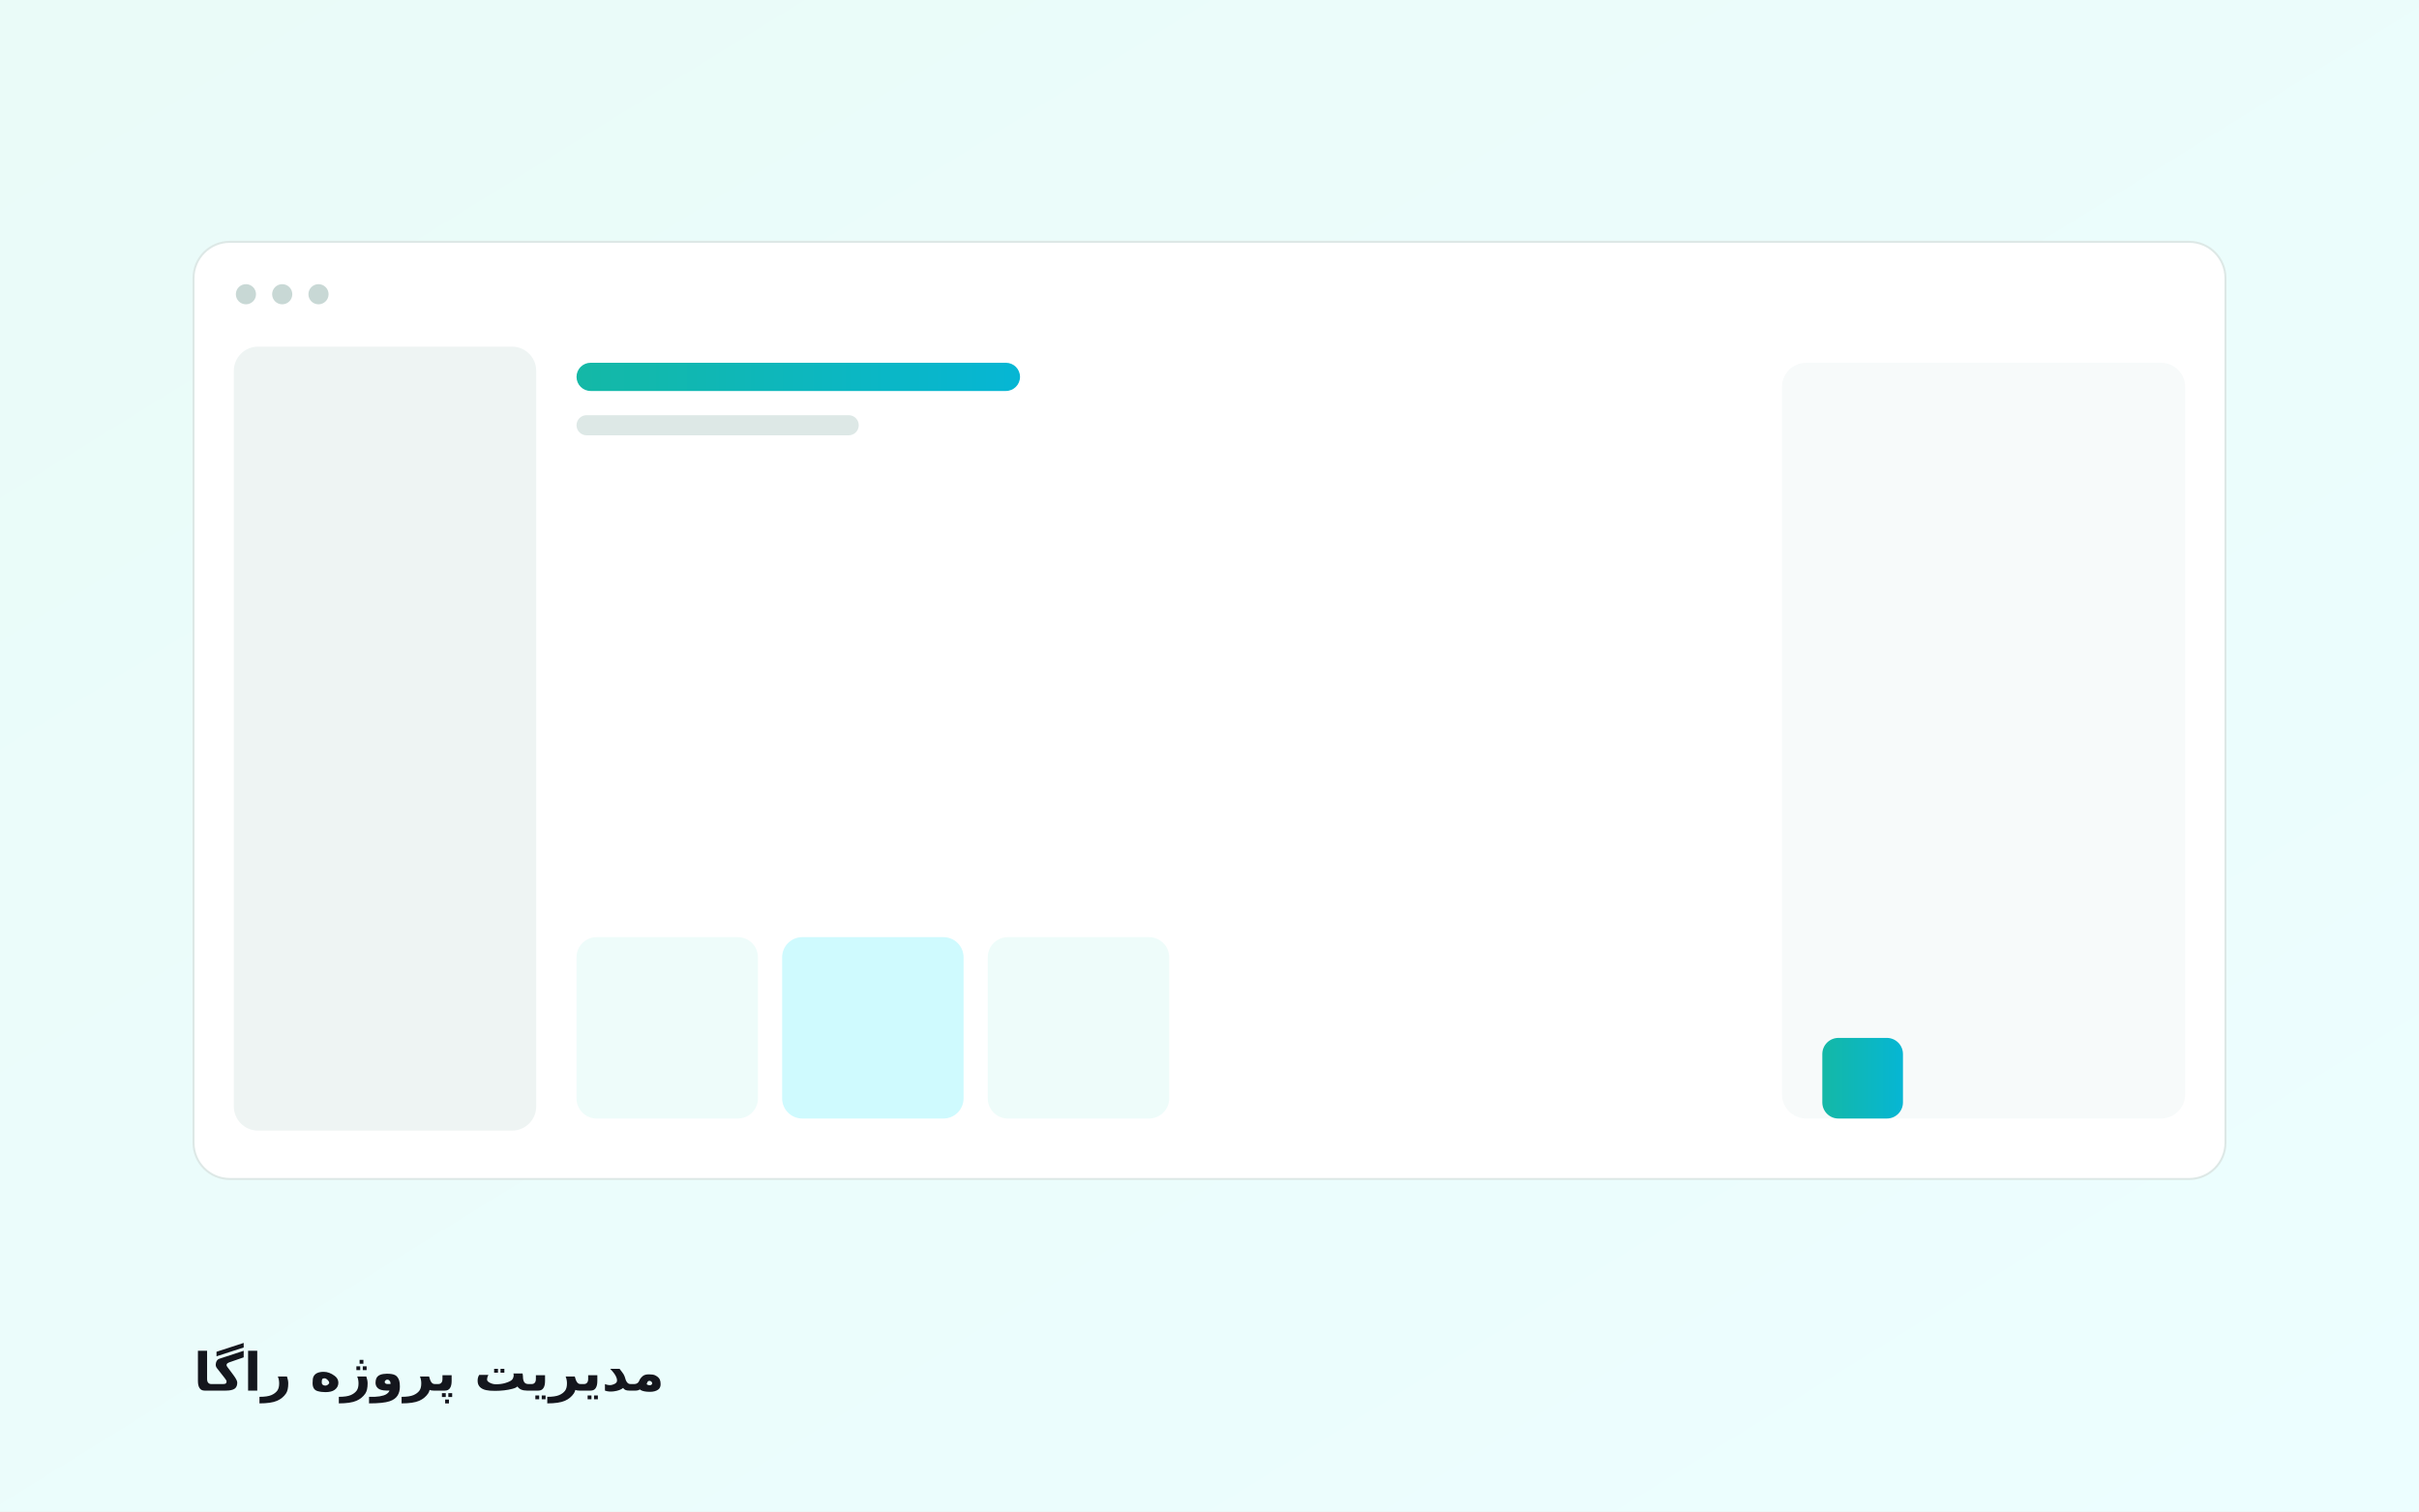
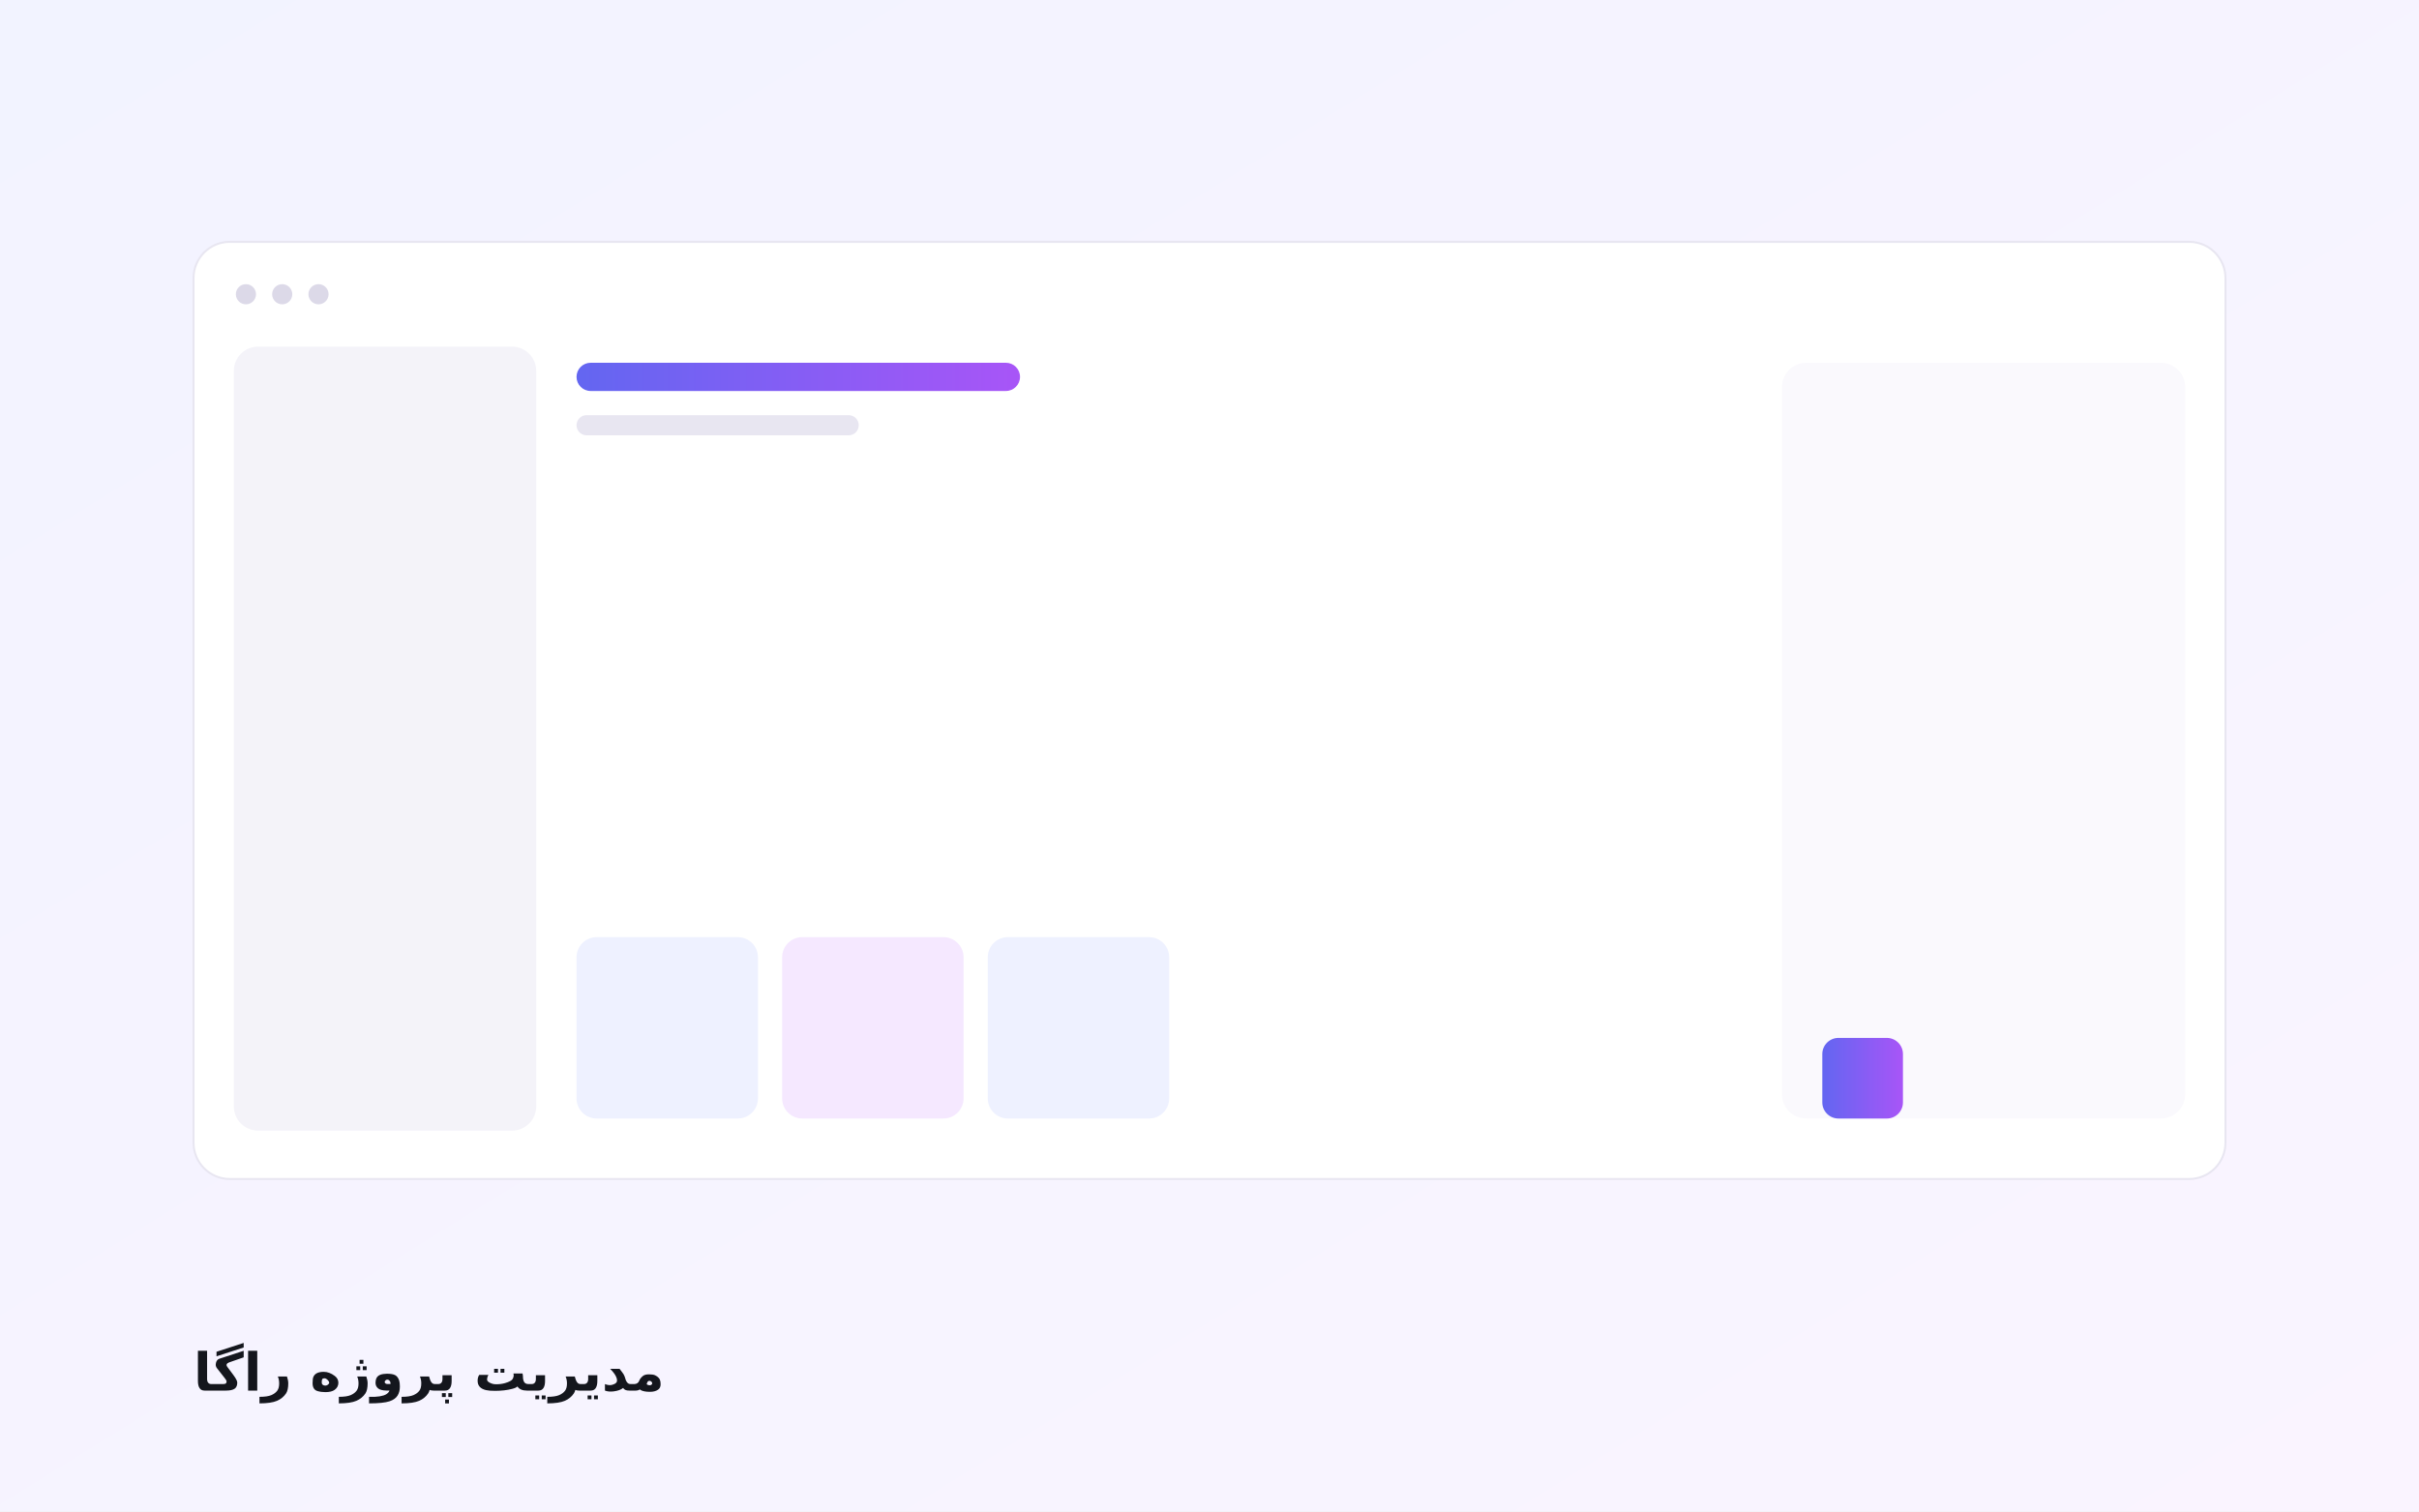
<svg xmlns="http://www.w3.org/2000/svg" width="1200" height="750" viewBox="0 0 1200 750" role="img" aria-label="مدیریت پروژه راگا">
  <defs>
    <linearGradient id="bg272439" x1="0" y1="0" x2="1" y2="1">
-       <stop offset="0" stop-color="#eafbf8" />
-       <stop offset="1" stop-color="#ecfeff" />
+       <stop offset="0" stop-color="#f2f3ff" />
+       <stop offset="1" stop-color="#faf4ff" />
    </linearGradient>
    <linearGradient id="ac272439" x1="0" y1="0" x2="1" y2="0">
-       <stop offset="0" stop-color="#14b8a6" />
-       <stop offset="1" stop-color="#06b6d4" />
+       <stop offset="0" stop-color="#6366f1" />
+       <stop offset="1" stop-color="#a855f7" />
    </linearGradient>
  </defs>
  <rect width="1200" height="750" fill="url(#bg272439)" />
  <g transform="translate(96 120)">
-     <rect width="1008" height="465" rx="18" fill="#ffffff" stroke="#dde8e6" />
-     <circle cx="26" cy="26" r="5" fill="#c8d8d5" />
-     <circle cx="44" cy="26" r="5" fill="#c8d8d5" />
-     <circle cx="62" cy="26" r="5" fill="#c8d8d5" />
-     <rect x="20" y="52" width="150" height="389" rx="12" fill="#eef4f3" />
+     <rect width="1008" height="465" rx="18" fill="#ffffff" stroke="#e8e6f1" />
+     <circle cx="26" cy="26" r="5" fill="#dcd9e8" />
+     <circle cx="44" cy="26" r="5" fill="#dcd9e8" />
+     <circle cx="62" cy="26" r="5" fill="#dcd9e8" />
+     <rect x="20" y="52" width="150" height="389" rx="12" fill="#f4f3f9" />
    <rect x="190" y="60" width="220" height="14" rx="7" fill="url(#ac272439)" />
-     <rect x="190" y="86" width="140" height="10" rx="5" fill="#dde8e6" />
-     <rect x="190" y="345" width="90" height="90" rx="10" fill="#eefcfa" />
-     <rect x="292" y="345" width="90" height="90" rx="10" fill="#cffafe" />
-     <rect x="394" y="345" width="90" height="90" rx="10" fill="#eefcfa" />
-     <rect x="788" y="60" width="200" height="375" rx="12" fill="#f7fafa" />
+     <rect x="190" y="86" width="140" height="10" rx="5" fill="#e8e6f1" />
+     <rect x="190" y="345" width="90" height="90" rx="10" fill="#eef1ff" />
+     <rect x="292" y="345" width="90" height="90" rx="10" fill="#f5e8ff" />
+     <rect x="394" y="345" width="90" height="90" rx="10" fill="#eef1ff" />
+     <rect x="788" y="60" width="200" height="375" rx="12" fill="#faf9fd" />
    <rect x="808" y="395" width="40" height="40" rx="8" fill="url(#ac272439)" />
  </g>
  <text x="8%" y="690" fill="#14161d" font-family="Vazirmatn, Tahoma, sans-serif" font-size="26" font-weight="700">مدیریت پروژه راگا</text>
</svg>
